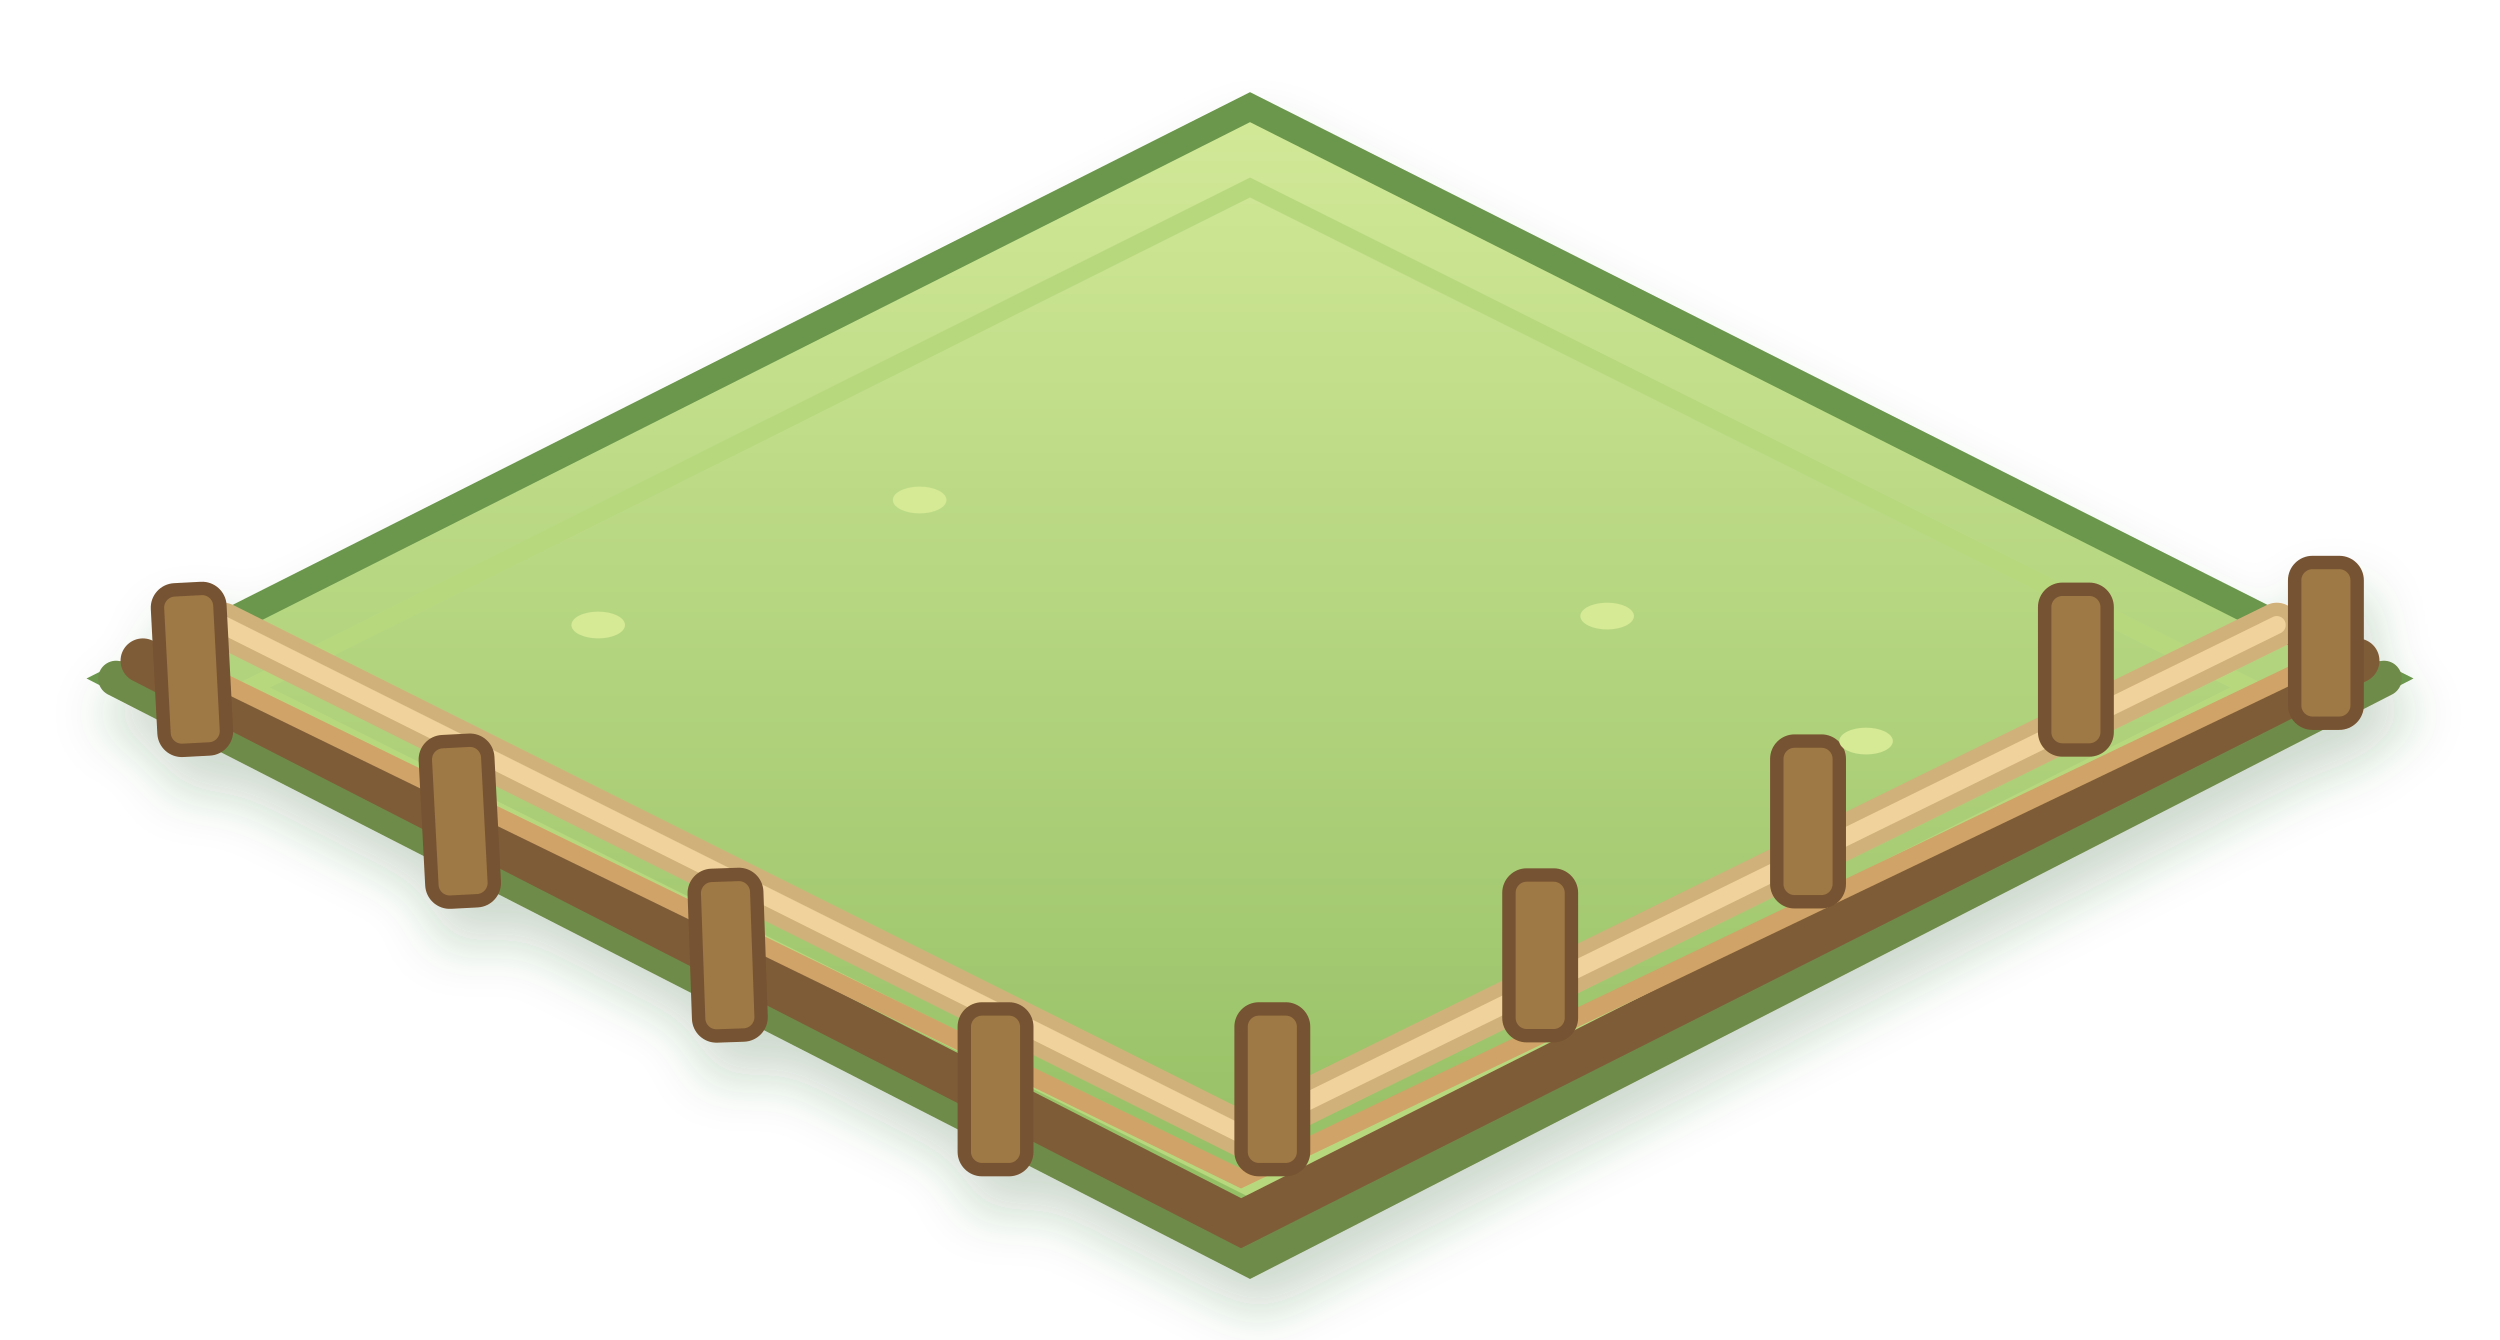
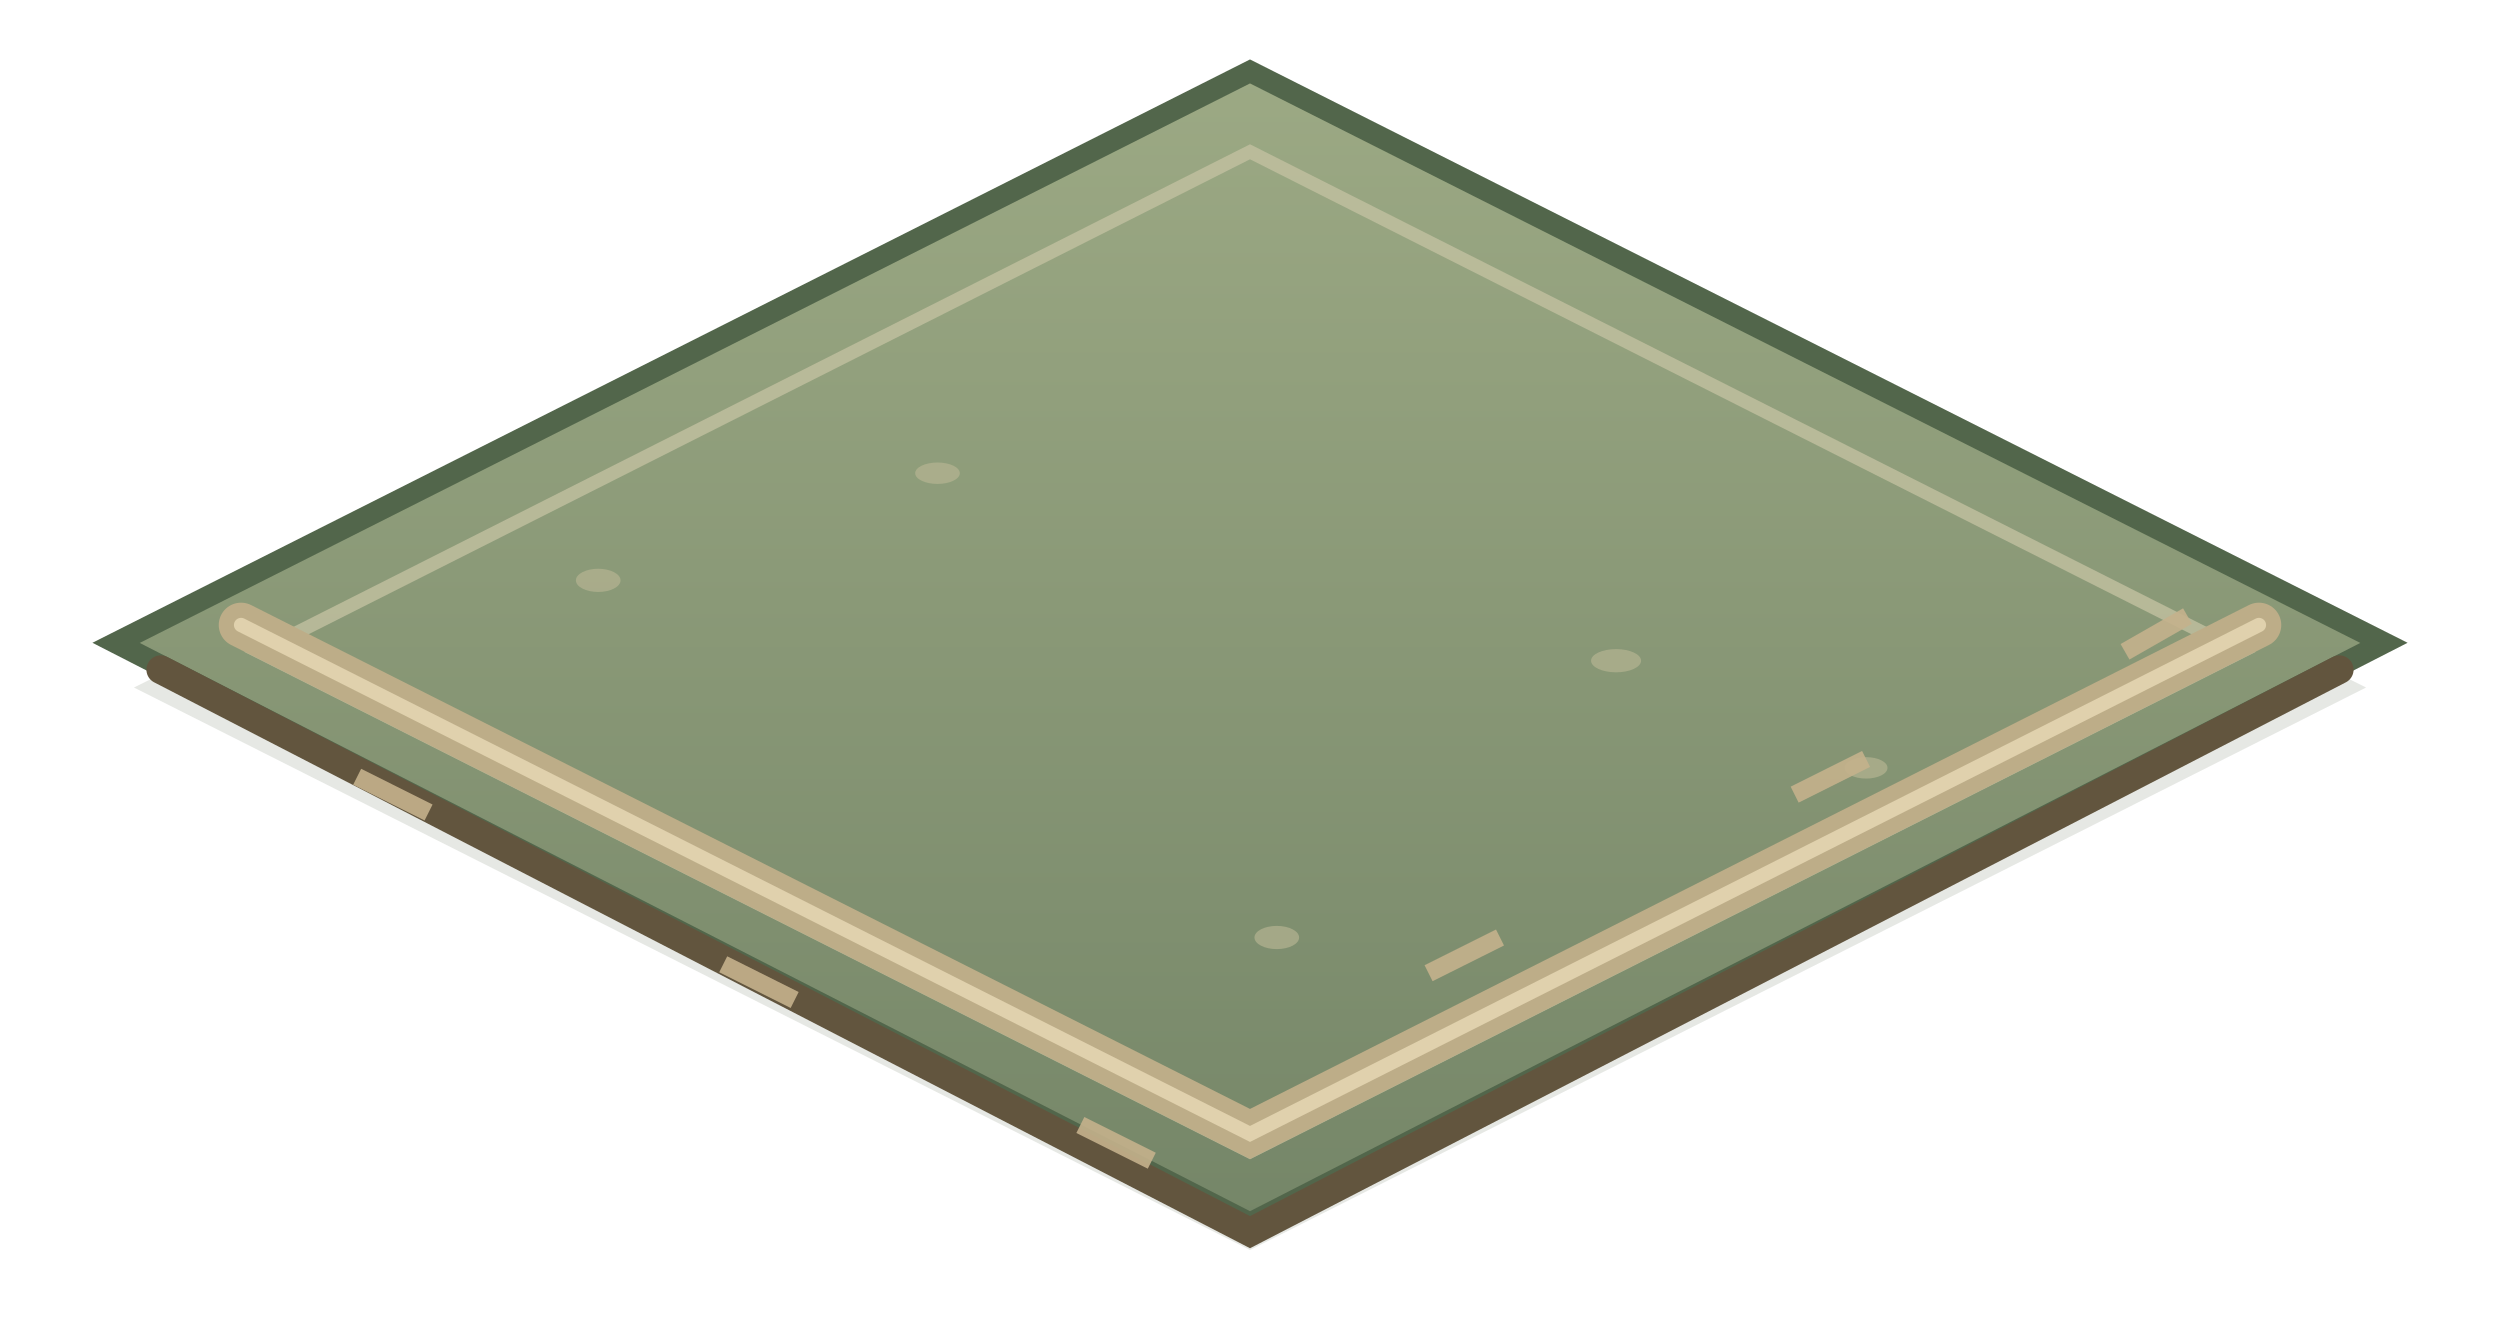
<svg xmlns="http://www.w3.org/2000/svg" viewBox="0 0 280 150">
  <defs>
-     <linearGradient id="soil" x1="0" y1="0" x2="0" y2="1">
-       <stop stop-color="#d2e998" />
-       <stop offset="1" stop-color="#91bd62" />
+     <linearGradient id="earth" x1="0" y1="0" x2="0" y2="1">
+       <stop stop-color="#9ca984" />
+       <stop offset="1" stop-color="#758668" />
    </linearGradient>
-     <filter id="shadow" x="-15%" y="-15%" width="130%" height="140%">
-       <feDropShadow dx="1" dy="4" stdDeviation="3" flood-color="#2f572b" flood-opacity=".23" />
-     </filter>
  </defs>
-   <g filter="url(#shadow)">
-     <path d="M140 12 L267 76 L140 141 L13 76Z" fill="url(#soil)" stroke="#6a974b" stroke-width="3" />
-     <path d="M140 21 L252 77 L140 133 L28 77Z" fill="none" stroke="#b8d87d" stroke-width="2" />
-     <path d="M13 76 L140 141 L267 76" fill="none" stroke="#6e8b4a" stroke-width="4" stroke-linecap="round" />
-     <path d="M25 70 L139 127 L255 70" fill="none" stroke="#d1b17a" stroke-width="5" stroke-linecap="round" />
-     <path d="M25 70 L139 127 L255 70" fill="none" stroke="#f0d39c" stroke-width="2" stroke-linecap="round" />
-     <path d="M16 74 L139 137 L264 74" fill="none" stroke="#7f5c37" stroke-width="5" stroke-linecap="round" />
-     <path d="M20 74 L139 132 L260 74" fill="none" stroke="#d0a367" stroke-width="2" stroke-linecap="round" />
-     <g fill="#9e7845" stroke="#765331" stroke-width="1.5">
-       <rect x="18" y="66" width="7" height="18" rx="2" transform="rotate(-3 21 75)" />
-       <rect x="48" y="83" width="7" height="18" rx="2" transform="rotate(-3 51 92)" />
-       <rect x="78" y="98" width="7" height="18" rx="2" transform="rotate(-2 81 107)" />
-       <rect x="108" y="113" width="7" height="18" rx="2" />
-       <rect x="139" y="113" width="7" height="18" rx="2" />
-       <rect x="169" y="98" width="7" height="18" rx="2" />
-       <rect x="199" y="83" width="7" height="18" rx="2" />
-       <rect x="229" y="66" width="7" height="18" rx="2" />
-       <rect x="257" y="63" width="7" height="18" rx="2" />
-     </g>
-     <g fill="#d6e995">
-       <ellipse cx="67" cy="70" rx="3" ry="1.5" />
-       <ellipse cx="180" cy="69" rx="3" ry="1.5" />
-       <ellipse cx="103" cy="56" rx="3" ry="1.5" />
-       <ellipse cx="209" cy="83" rx="3" ry="1.5" />
-     </g>
+   <path d="M140 15 L265 77 L140 140 L15 77Z" fill="#4f5d4324" />
+   <path d="M140 8 L267 72 L140 137 L13 72Z" fill="url(#earth)" stroke="#52664b" stroke-width="2.4" />
+   <path d="M140 17 L251 73 L140 129 L29 73Z" fill="none" stroke="#c2c0a0" stroke-width="1.5" opacity=".8" />
+   <path d="M27 70 L140 127 L253 70" fill="none" stroke="#bdad88" stroke-width="5" stroke-linecap="round" />
+   <path d="M27 70 L140 127 L253 70" fill="none" stroke="#e0d1ad" stroke-width="1.6" stroke-linecap="round" />
+   <path d="M18 75 L140 138 L262 75" fill="none" stroke="#62553e" stroke-width="3.2" stroke-linecap="round" />
+   <g fill="#b8b693" opacity=".65">
+     <ellipse cx="67" cy="65" rx="2.5" ry="1.3" />
+     <ellipse cx="181" cy="74" rx="2.8" ry="1.3" />
+     <ellipse cx="105" cy="53" rx="2.5" ry="1.2" />
+     <ellipse cx="209" cy="86" rx="2.4" ry="1.2" />
+     <ellipse cx="143" cy="105" rx="2.5" ry="1.3" />
+   </g>
+   <g stroke="#c4b18c" stroke-width="2" opacity=".9">
+     <path d="M40 87 l8 4 M81 108 l8 4 M121 126 l8 4 M160 109 l8-4 M201 89 l8-4 M238 73 l7-4" />
  </g>
</svg>
